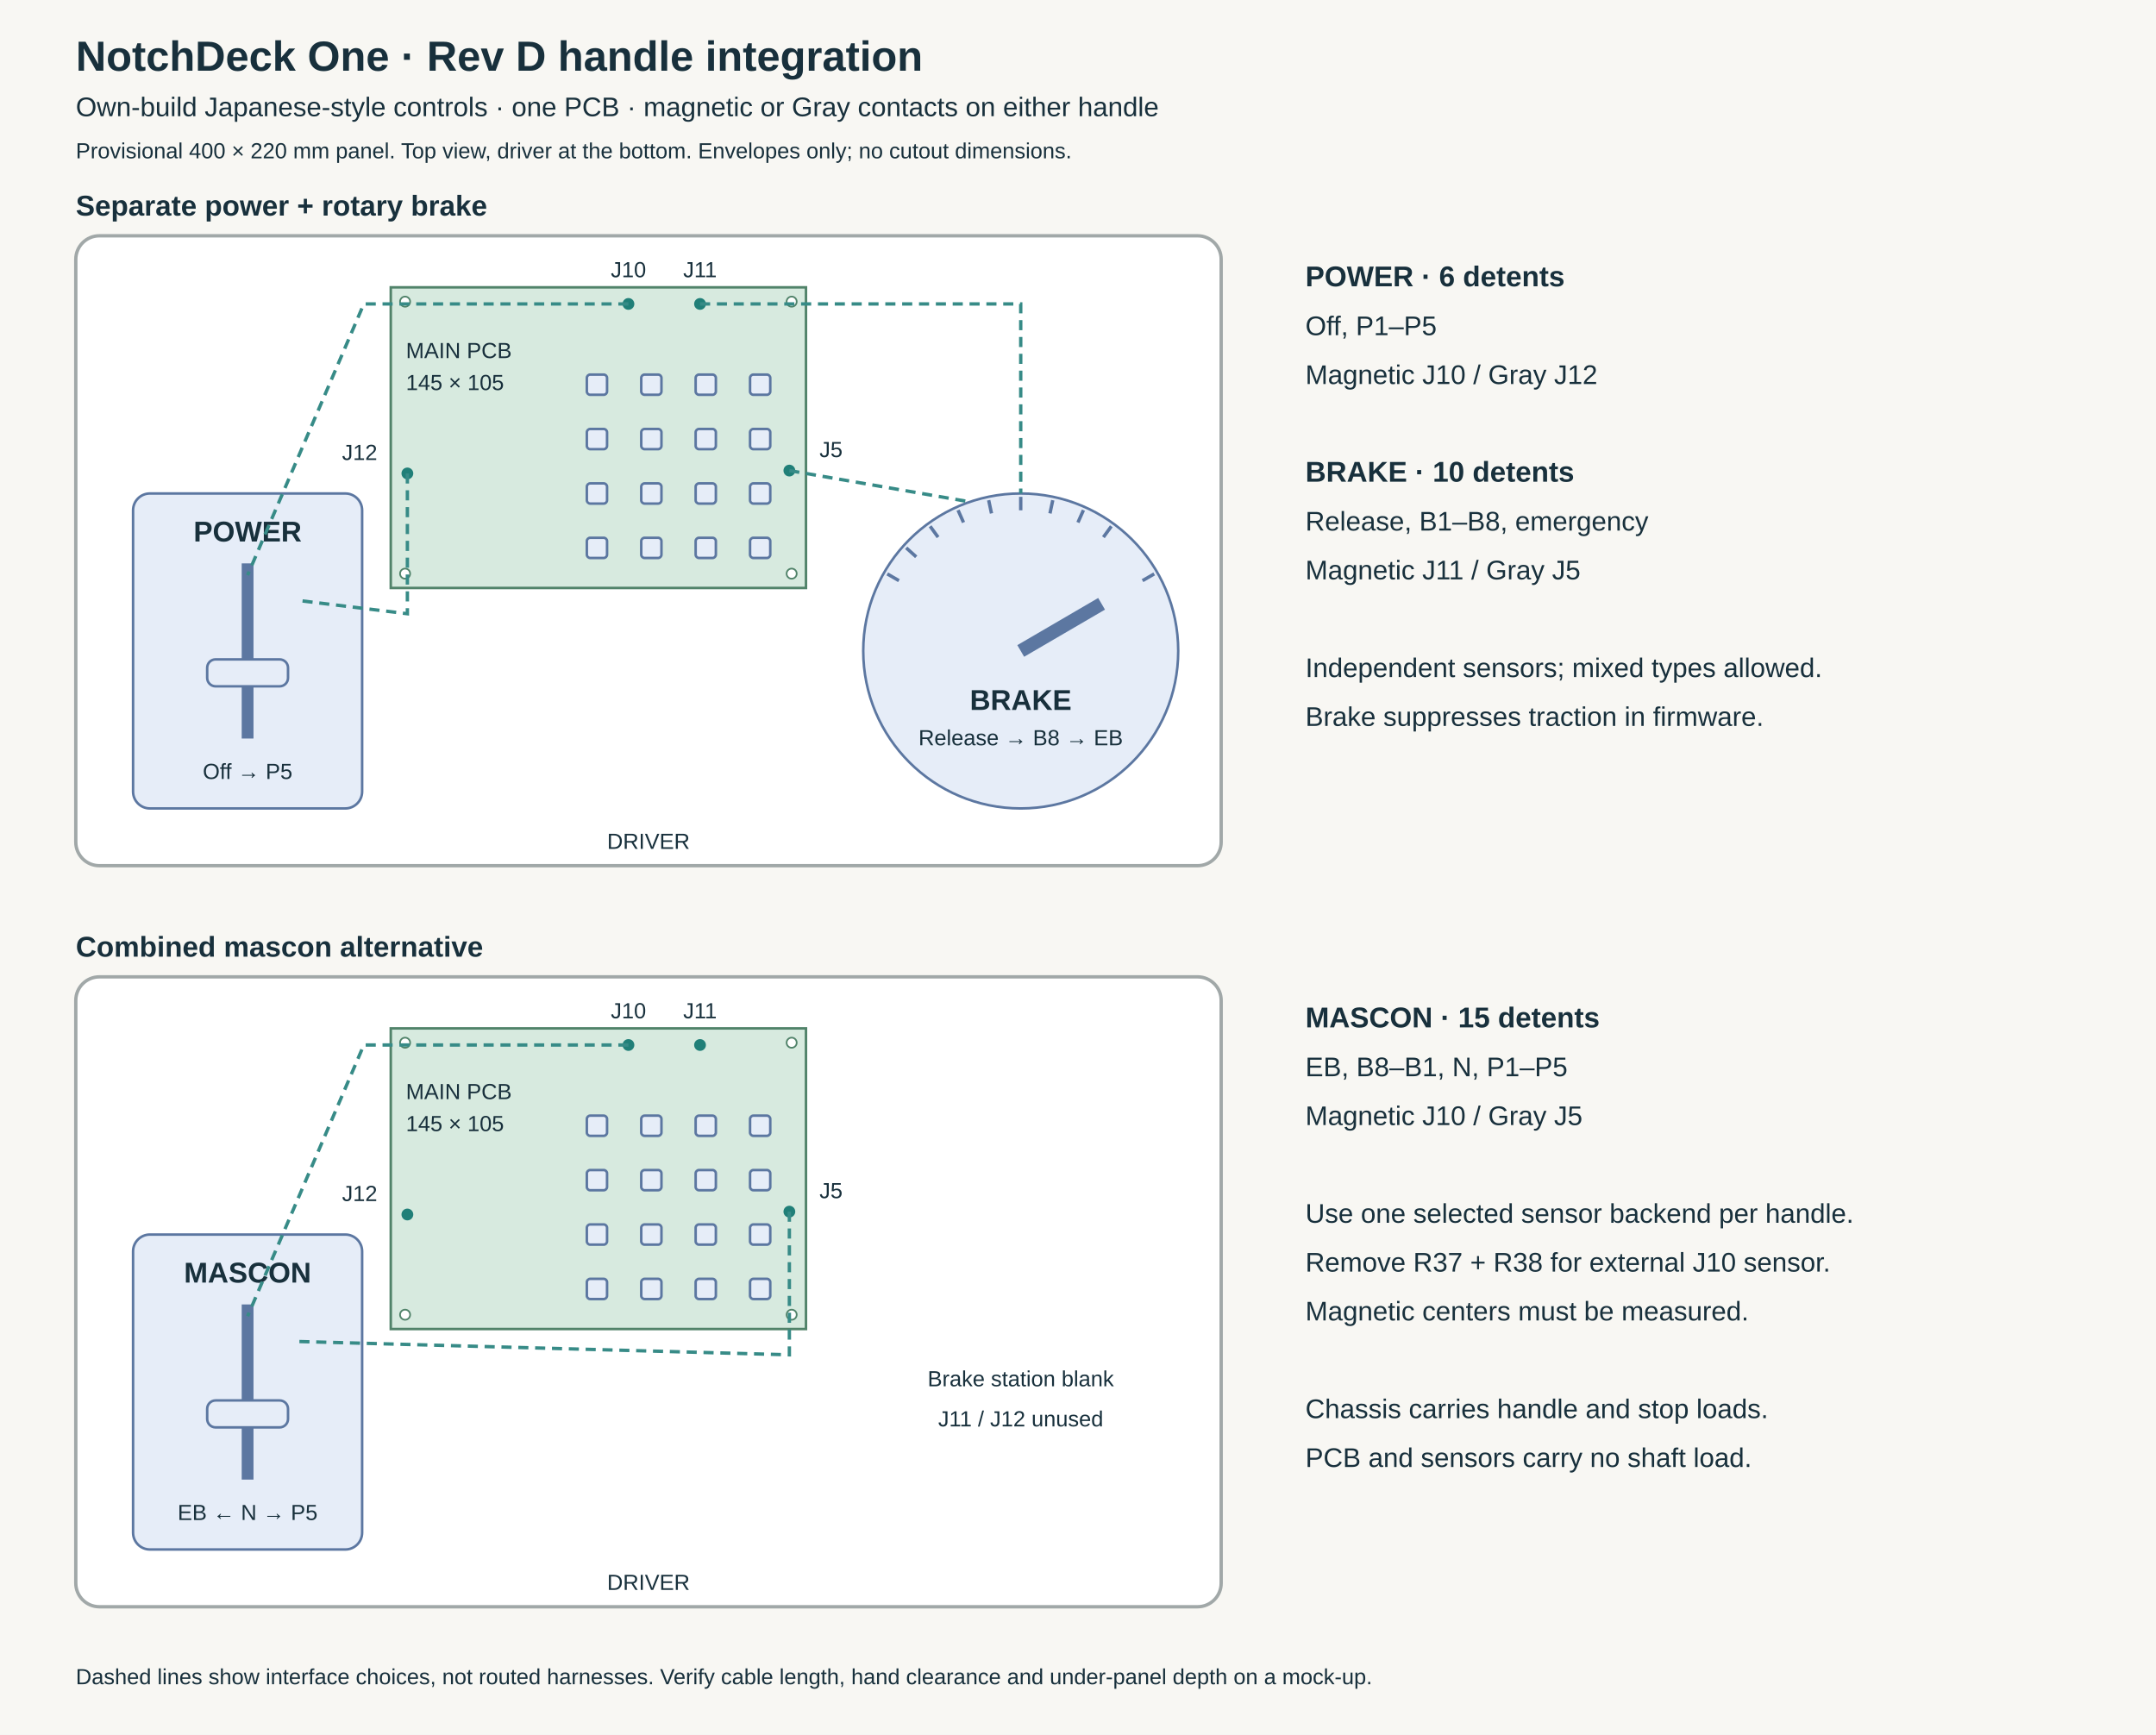
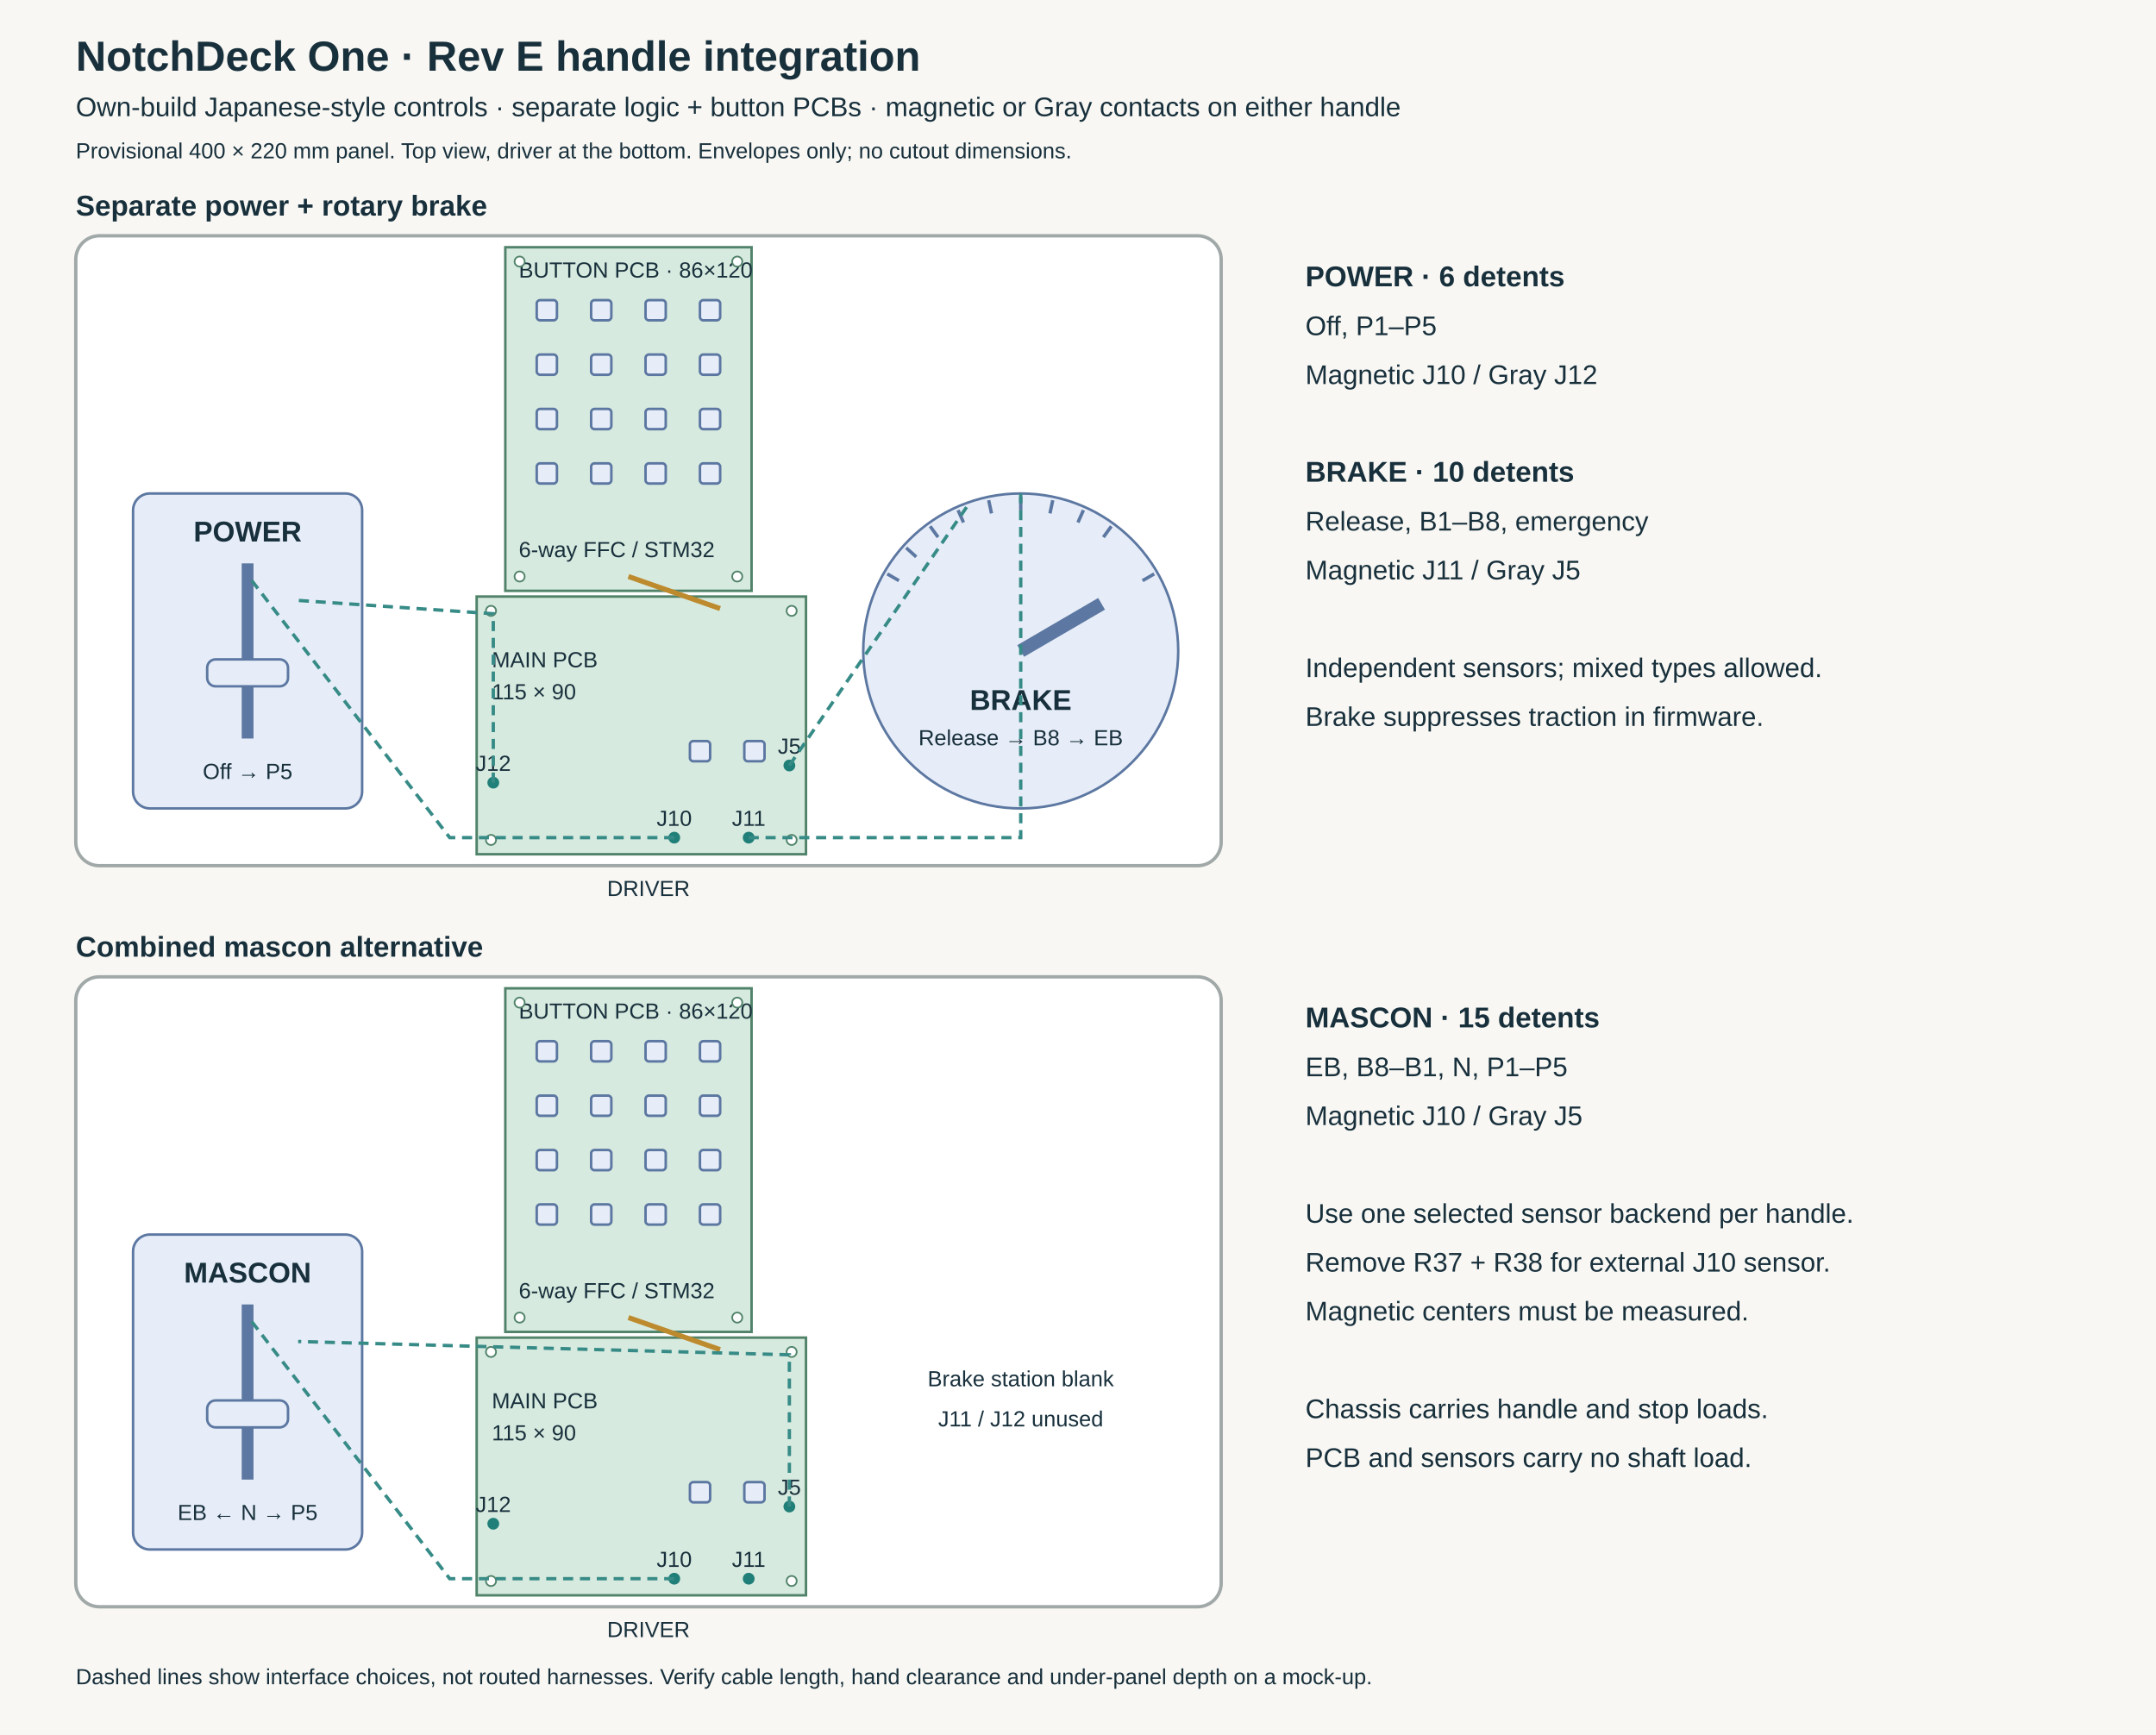
<svg xmlns="http://www.w3.org/2000/svg" width="1280" height="1030" viewBox="0 0 1280 1030">
  <style>text{font-family:Arial,sans-serif;fill:#18303c}.small{font-size:13px}.label{font-size:17px;font-weight:bold}.title{font-size:25px;font-weight:bold}.sub{font-size:16px}.board{fill:#d7eadf;stroke:#51836a;stroke-width:1.5}.module{fill:#e6edf8;stroke:#5c77a1;stroke-width:1.5}.wire{fill:none;stroke:#378b87;stroke-width:2;stroke-dasharray:6 4}</style>
  <rect width="1280" height="1030" fill="#f8f7f3" />
-   <text x="45" y="42" class="title" text-anchor="start">NotchDeck One · Rev D handle integration</text>
-   <text x="45" y="69" class="sub" text-anchor="start">Own-build Japanese-style controls · one PCB · magnetic or Gray contacts on either handle</text>
+   <text x="45" y="42" class="title" text-anchor="start">NotchDeck One · Rev E handle integration</text>
+   <text x="45" y="69" class="sub" text-anchor="start">Own-build Japanese-style controls · separate logic + button PCBs · magnetic or Gray contacts on either handle</text>
  <text x="45" y="94" class="small" text-anchor="start">Provisional 400 × 220 mm panel. Top view, driver at the bottom. Envelopes only; no cutout dimensions.</text>
  <text x="45" y="128" class="label" text-anchor="start">Separate power + rotary brake</text>
  <rect x="45" y="140" width="680.0" height="374.0" rx="14" fill="#fff" stroke="#a1a8a8" stroke-width="2" />
-   <rect x="232.0" y="170.6" width="246.5" height="178.5" rx="0" class="board" />
-   <text x="241.0" y="212.6" class="small" text-anchor="start">MAIN PCB</text>
-   <text x="241.0" y="231.6" class="small" text-anchor="start">145 × 105</text>
-   <rect x="348.4" y="222.4" width="12" height="12" rx="2" class="module" />
-   <rect x="380.7" y="222.4" width="12" height="12" rx="2" class="module" />
-   <rect x="413.0" y="222.4" width="12" height="12" rx="2" class="module" />
-   <rect x="445.3" y="222.4" width="12" height="12" rx="2" class="module" />
-   <rect x="348.4" y="254.7" width="12" height="12" rx="2" class="module" />
-   <rect x="380.7" y="254.7" width="12" height="12" rx="2" class="module" />
-   <rect x="413.0" y="254.7" width="12" height="12" rx="2" class="module" />
-   <rect x="445.3" y="254.7" width="12" height="12" rx="2" class="module" />
-   <rect x="348.4" y="287.0" width="12" height="12" rx="2" class="module" />
-   <rect x="380.7" y="287.0" width="12" height="12" rx="2" class="module" />
-   <rect x="413.0" y="287.0" width="12" height="12" rx="2" class="module" />
-   <rect x="445.3" y="287.0" width="12" height="12" rx="2" class="module" />
-   <rect x="348.4" y="319.3" width="12" height="12" rx="2" class="module" />
-   <rect x="380.7" y="319.3" width="12" height="12" rx="2" class="module" />
-   <rect x="413.0" y="319.3" width="12" height="12" rx="2" class="module" />
-   <rect x="445.3" y="319.3" width="12" height="12" rx="2" class="module" />
-   <circle cx="240.5" cy="179.1" r="3" fill="#fff" stroke="#51836a" />
-   <circle cx="470.0" cy="179.1" r="3" fill="#fff" stroke="#51836a" />
-   <circle cx="470.0" cy="340.6" r="3" fill="#fff" stroke="#51836a" />
-   <circle cx="240.5" cy="340.6" r="3" fill="#fff" stroke="#51836a" />
-   <circle cx="373.1" cy="180.46" r="3.5" fill="#207f78" />
-   <text x="373.1" y="164.6" class="small" text-anchor="middle">J10</text>
-   <circle cx="415.6" cy="180.46" r="3.5" fill="#207f78" />
-   <text x="415.6" y="164.6" class="small" text-anchor="middle">J11</text>
-   <circle cx="241.86" cy="281.1" r="3.5" fill="#207f78" />
-   <text x="224.0" y="273.1" class="small" text-anchor="end">J12</text>
-   <circle cx="468.64" cy="279.4" r="3.5" fill="#207f78" />
-   <text x="486.5" y="271.4" class="small" text-anchor="start">J5</text>
+   <rect x="283.0" y="354.2" width="195.5" height="153.0" rx="0" class="board" />
+   <text x="292.0" y="396.2" class="small" text-anchor="start">MAIN PCB</text>
+   <text x="292.0" y="415.2" class="small" text-anchor="start">115 × 90</text>
+   <rect x="300.0" y="146.8" width="146.2" height="204.0" rx="0" class="board" />
+   <text x="308.0" y="164.8" class="small" text-anchor="start">BUTTON PCB · 86×120</text>
+   <rect x="318.65" y="178.2" width="12" height="12" rx="2" class="module" />
+   <rect x="350.95" y="178.2" width="12" height="12" rx="2" class="module" />
+   <rect x="383.25" y="178.2" width="12" height="12" rx="2" class="module" />
+   <rect x="415.55" y="178.2" width="12" height="12" rx="2" class="module" />
+   <rect x="318.65" y="210.5" width="12" height="12" rx="2" class="module" />
+   <rect x="350.95" y="210.5" width="12" height="12" rx="2" class="module" />
+   <rect x="383.25" y="210.5" width="12" height="12" rx="2" class="module" />
+   <rect x="415.55" y="210.5" width="12" height="12" rx="2" class="module" />
+   <rect x="318.65" y="242.8" width="12" height="12" rx="2" class="module" />
+   <rect x="350.95" y="242.8" width="12" height="12" rx="2" class="module" />
+   <rect x="383.25" y="242.8" width="12" height="12" rx="2" class="module" />
+   <rect x="415.55" y="242.8" width="12" height="12" rx="2" class="module" />
+   <rect x="318.65" y="275.1" width="12" height="12" rx="2" class="module" />
+   <rect x="350.95" y="275.1" width="12" height="12" rx="2" class="module" />
+   <rect x="383.25" y="275.1" width="12" height="12" rx="2" class="module" />
+   <rect x="415.55" y="275.1" width="12" height="12" rx="2" class="module" />
+   <rect x="409.6" y="440.0" width="12" height="12" rx="2" class="module" />
+   <rect x="441.9" y="440.0" width="12" height="12" rx="2" class="module" />
+   <circle cx="291.5" cy="362.7" r="3" fill="#fff" stroke="#51836a" />
+   <circle cx="470.0" cy="362.7" r="3" fill="#fff" stroke="#51836a" />
+   <circle cx="470.0" cy="498.7" r="3" fill="#fff" stroke="#51836a" />
+   <circle cx="291.5" cy="498.7" r="3" fill="#fff" stroke="#51836a" />
+   <circle cx="308.5" cy="155.3" r="3" fill="#fff" stroke="#51836a" />
+   <circle cx="437.7" cy="155.3" r="3" fill="#fff" stroke="#51836a" />
+   <circle cx="437.7" cy="342.3" r="3" fill="#fff" stroke="#51836a" />
+   <circle cx="308.5" cy="342.3" r="3" fill="#fff" stroke="#51836a" />
+   <circle cx="400.3" cy="497.34" r="3.5" fill="#207f78" />
+   <text x="400.3" y="490.34" class="small" text-anchor="middle">J10</text>
+   <circle cx="444.5" cy="497.34" r="3.5" fill="#207f78" />
+   <text x="444.5" y="490.34" class="small" text-anchor="middle">J11</text>
+   <circle cx="292.86" cy="464.7" r="3.5" fill="#207f78" />
+   <text x="292.86" y="457.7" class="small" text-anchor="middle">J12</text>
+   <circle cx="468.64" cy="454.5" r="3.5" fill="#207f78" />
+   <text x="468.64" y="447.5" class="small" text-anchor="middle">J5</text>
+   <path d="M427.5,361.34 L373.1,342.3" fill="none" stroke="#bd8a2e" stroke-width="3" />
+   <text x="308.0" y="330.8" class="small" text-anchor="start">6-way FFC / STM32</text>
  <rect x="79.0" y="293.0" width="136.0" height="187.0" rx="10" class="module" />
  <path d="M147.0,334.5 L147.0,438.5" fill="none" stroke="#5c77a1" stroke-width="7" />
  <rect x="123.0" y="391.5" width="48" height="16" rx="5" class="module" />
  <text x="147.0" y="321.5" class="label" text-anchor="middle">POWER</text>
  <text x="147.0" y="462.5" class="small" text-anchor="middle">Off → P5</text>
-   <path d="M373.1,180.46 L216.0,180.46 L147.0,341.5" class="wire" />
-   <path d="M241.86,281.1 L241.86,364.4 L177.0,356.5" class="wire" />
+   <path d="M400.3,497.34 L267.0,497.34 L147.0,341.5" class="wire" />
+   <path d="M292.86,464.7 L292.86,364.4 L177.0,356.5" class="wire" />
  <circle cx="606.0" cy="386.5" r="93.5" class="module" />
  <path d="M533.687,344.75 L526.759,340.75" fill="none" stroke="#5c77a1" stroke-width="2" />
  <path d="M543.947,330.628 L538.002,325.275" fill="none" stroke="#5c77a1" stroke-width="2" />
  <path d="M556.92,318.947 L552.218,312.475" fill="none" stroke="#5c77a1" stroke-width="2" />
  <path d="M572.037,310.219 L568.784,302.911" fill="none" stroke="#5c77a1" stroke-width="2" />
  <path d="M588.639,304.825 L586.976,296.999" fill="none" stroke="#5c77a1" stroke-width="2" />
  <path d="M606.0,303.0 L606.0,295.0" fill="none" stroke="#5c77a1" stroke-width="2" />
  <path d="M623.361,304.825 L625.024,296.999" fill="none" stroke="#5c77a1" stroke-width="2" />
  <path d="M639.963,310.219 L643.216,302.911" fill="none" stroke="#5c77a1" stroke-width="2" />
  <path d="M655.08,318.947 L659.782,312.475" fill="none" stroke="#5c77a1" stroke-width="2" />
  <path d="M678.313,344.75 L685.241,340.75" fill="none" stroke="#5c77a1" stroke-width="2" />
  <path d="M606.0,386.5 L654.0,358.5" fill="none" stroke="#5c77a1" stroke-width="8" />
  <text x="606.0" y="421.5" class="label" text-anchor="middle">BRAKE</text>
  <text x="606.0" y="442.5" class="small" text-anchor="middle">Release → B8 → EB</text>
-   <path d="M415.6,180.46 L606.0,180.46 L606.0,293.0" class="wire" />
-   <path d="M468.64,279.4 L576.0,298.0" class="wire" />
-   <text x="385.0" y="504.0" class="small" text-anchor="middle">DRIVER</text>
+   <path d="M444.5,497.34 L606.0,497.34 L606.0,293.0" class="wire" />
+   <path d="M468.64,454.5 L576.0,298.0" class="wire" />
+   <text x="385.0" y="532.0" class="small" text-anchor="middle">DRIVER</text>
  <text x="775" y="170" class="label" text-anchor="start">POWER · 6 detents</text>
  <text x="775" y="199" class="sub" text-anchor="start">Off, P1–P5</text>
  <text x="775" y="228" class="sub" text-anchor="start">Magnetic J10 / Gray J12</text>
  <text x="775" y="257" class="sub" text-anchor="start" />
  <text x="775" y="286" class="label" text-anchor="start">BRAKE · 10 detents</text>
  <text x="775" y="315" class="sub" text-anchor="start">Release, B1–B8, emergency</text>
  <text x="775" y="344" class="sub" text-anchor="start">Magnetic J11 / Gray J5</text>
  <text x="775" y="373" class="sub" text-anchor="start" />
  <text x="775" y="402" class="sub" text-anchor="start">Independent sensors; mixed types allowed.</text>
  <text x="775" y="431" class="sub" text-anchor="start">Brake suppresses traction in firmware.</text>
  <text x="45" y="568" class="label" text-anchor="start">Combined mascon alternative</text>
  <rect x="45" y="580" width="680.0" height="374.0" rx="14" fill="#fff" stroke="#a1a8a8" stroke-width="2" />
-   <rect x="232.0" y="610.6" width="246.5" height="178.5" rx="0" class="board" />
-   <text x="241.0" y="652.6" class="small" text-anchor="start">MAIN PCB</text>
-   <text x="241.0" y="671.6" class="small" text-anchor="start">145 × 105</text>
-   <rect x="348.4" y="662.4" width="12" height="12" rx="2" class="module" />
-   <rect x="380.7" y="662.4" width="12" height="12" rx="2" class="module" />
-   <rect x="413.0" y="662.4" width="12" height="12" rx="2" class="module" />
-   <rect x="445.3" y="662.4" width="12" height="12" rx="2" class="module" />
-   <rect x="348.4" y="694.7" width="12" height="12" rx="2" class="module" />
-   <rect x="380.7" y="694.7" width="12" height="12" rx="2" class="module" />
-   <rect x="413.0" y="694.7" width="12" height="12" rx="2" class="module" />
-   <rect x="445.3" y="694.7" width="12" height="12" rx="2" class="module" />
-   <rect x="348.4" y="727.0" width="12" height="12" rx="2" class="module" />
-   <rect x="380.7" y="727.0" width="12" height="12" rx="2" class="module" />
-   <rect x="413.0" y="727.0" width="12" height="12" rx="2" class="module" />
-   <rect x="445.3" y="727.0" width="12" height="12" rx="2" class="module" />
-   <rect x="348.4" y="759.3" width="12" height="12" rx="2" class="module" />
-   <rect x="380.7" y="759.3" width="12" height="12" rx="2" class="module" />
-   <rect x="413.0" y="759.3" width="12" height="12" rx="2" class="module" />
-   <rect x="445.3" y="759.3" width="12" height="12" rx="2" class="module" />
-   <circle cx="240.5" cy="619.1" r="3" fill="#fff" stroke="#51836a" />
-   <circle cx="470.0" cy="619.1" r="3" fill="#fff" stroke="#51836a" />
-   <circle cx="470.0" cy="780.6" r="3" fill="#fff" stroke="#51836a" />
-   <circle cx="240.5" cy="780.6" r="3" fill="#fff" stroke="#51836a" />
-   <circle cx="373.1" cy="620.46" r="3.5" fill="#207f78" />
-   <text x="373.1" y="604.6" class="small" text-anchor="middle">J10</text>
-   <circle cx="415.6" cy="620.46" r="3.5" fill="#207f78" />
-   <text x="415.6" y="604.6" class="small" text-anchor="middle">J11</text>
-   <circle cx="241.86" cy="721.1" r="3.5" fill="#207f78" />
-   <text x="224.0" y="713.1" class="small" text-anchor="end">J12</text>
-   <circle cx="468.64" cy="719.4" r="3.5" fill="#207f78" />
-   <text x="486.5" y="711.4" class="small" text-anchor="start">J5</text>
+   <rect x="283.0" y="794.2" width="195.5" height="153.0" rx="0" class="board" />
+   <text x="292.0" y="836.2" class="small" text-anchor="start">MAIN PCB</text>
+   <text x="292.0" y="855.2" class="small" text-anchor="start">115 × 90</text>
+   <rect x="300.0" y="586.8" width="146.2" height="204.0" rx="0" class="board" />
+   <text x="308.0" y="604.8" class="small" text-anchor="start">BUTTON PCB · 86×120</text>
+   <rect x="318.65" y="618.2" width="12" height="12" rx="2" class="module" />
+   <rect x="350.95" y="618.2" width="12" height="12" rx="2" class="module" />
+   <rect x="383.25" y="618.2" width="12" height="12" rx="2" class="module" />
+   <rect x="415.55" y="618.2" width="12" height="12" rx="2" class="module" />
+   <rect x="318.65" y="650.5" width="12" height="12" rx="2" class="module" />
+   <rect x="350.95" y="650.5" width="12" height="12" rx="2" class="module" />
+   <rect x="383.25" y="650.5" width="12" height="12" rx="2" class="module" />
+   <rect x="415.55" y="650.5" width="12" height="12" rx="2" class="module" />
+   <rect x="318.65" y="682.8" width="12" height="12" rx="2" class="module" />
+   <rect x="350.95" y="682.8" width="12" height="12" rx="2" class="module" />
+   <rect x="383.25" y="682.8" width="12" height="12" rx="2" class="module" />
+   <rect x="415.55" y="682.8" width="12" height="12" rx="2" class="module" />
+   <rect x="318.65" y="715.1" width="12" height="12" rx="2" class="module" />
+   <rect x="350.95" y="715.1" width="12" height="12" rx="2" class="module" />
+   <rect x="383.25" y="715.1" width="12" height="12" rx="2" class="module" />
+   <rect x="415.55" y="715.1" width="12" height="12" rx="2" class="module" />
+   <rect x="409.6" y="880.0" width="12" height="12" rx="2" class="module" />
+   <rect x="441.9" y="880.0" width="12" height="12" rx="2" class="module" />
+   <circle cx="291.5" cy="802.7" r="3" fill="#fff" stroke="#51836a" />
+   <circle cx="470.0" cy="802.7" r="3" fill="#fff" stroke="#51836a" />
+   <circle cx="470.0" cy="938.7" r="3" fill="#fff" stroke="#51836a" />
+   <circle cx="291.5" cy="938.7" r="3" fill="#fff" stroke="#51836a" />
+   <circle cx="308.5" cy="595.3" r="3" fill="#fff" stroke="#51836a" />
+   <circle cx="437.7" cy="595.3" r="3" fill="#fff" stroke="#51836a" />
+   <circle cx="437.7" cy="782.3" r="3" fill="#fff" stroke="#51836a" />
+   <circle cx="308.5" cy="782.3" r="3" fill="#fff" stroke="#51836a" />
+   <circle cx="400.3" cy="937.34" r="3.5" fill="#207f78" />
+   <text x="400.3" y="930.34" class="small" text-anchor="middle">J10</text>
+   <circle cx="444.5" cy="937.34" r="3.5" fill="#207f78" />
+   <text x="444.5" y="930.34" class="small" text-anchor="middle">J11</text>
+   <circle cx="292.86" cy="904.7" r="3.5" fill="#207f78" />
+   <text x="292.86" y="897.7" class="small" text-anchor="middle">J12</text>
+   <circle cx="468.64" cy="894.5" r="3.5" fill="#207f78" />
+   <text x="468.64" y="887.5" class="small" text-anchor="middle">J5</text>
+   <path d="M427.5,801.34 L373.1,782.3" fill="none" stroke="#bd8a2e" stroke-width="3" />
+   <text x="308.0" y="770.8" class="small" text-anchor="start">6-way FFC / STM32</text>
  <rect x="79.0" y="733.0" width="136.0" height="187.0" rx="10" class="module" />
  <path d="M147.0,774.5 L147.0,878.5" fill="none" stroke="#5c77a1" stroke-width="7" />
  <rect x="123.0" y="831.5" width="48" height="16" rx="5" class="module" />
  <text x="147.0" y="761.5" class="label" text-anchor="middle">MASCON</text>
  <text x="147.0" y="902.5" class="small" text-anchor="middle">EB ← N → P5</text>
-   <path d="M373.1,620.46 L216.0,620.46 L147.0,781.5" class="wire" />
-   <path d="M468.64,719.4 L468.64,804.4 L177.0,796.5" class="wire" />
+   <path d="M400.3,937.34 L267.0,937.34 L147.0,781.5" class="wire" />
+   <path d="M468.64,894.5 L468.64,804.4 L177.0,796.5" class="wire" />
  <text x="606.0" y="823.1" class="small" text-anchor="middle">Brake station blank</text>
  <text x="606.0" y="846.9" class="small" text-anchor="middle">J11 / J12 unused</text>
-   <text x="385.0" y="944.0" class="small" text-anchor="middle">DRIVER</text>
+   <text x="385.0" y="972.0" class="small" text-anchor="middle">DRIVER</text>
  <text x="775" y="610" class="label" text-anchor="start">MASCON · 15 detents</text>
  <text x="775" y="639" class="sub" text-anchor="start">EB, B8–B1, N, P1–P5</text>
  <text x="775" y="668" class="sub" text-anchor="start">Magnetic J10 / Gray J5</text>
  <text x="775" y="697" class="sub" text-anchor="start" />
  <text x="775" y="726" class="sub" text-anchor="start">Use one selected sensor backend per handle.</text>
  <text x="775" y="755" class="sub" text-anchor="start">Remove R37 + R38 for external J10 sensor.</text>
  <text x="775" y="784" class="sub" text-anchor="start">Magnetic centers must be measured.</text>
  <text x="775" y="813" class="sub" text-anchor="start" />
  <text x="775" y="842" class="sub" text-anchor="start">Chassis carries handle and stop loads.</text>
  <text x="775" y="871" class="sub" text-anchor="start">PCB and sensors carry no shaft load.</text>
  <text x="45" y="1000" class="small" text-anchor="start">Dashed lines show interface choices, not routed harnesses. Verify cable length, hand clearance and under-panel depth on a mock-up.</text>
</svg>
